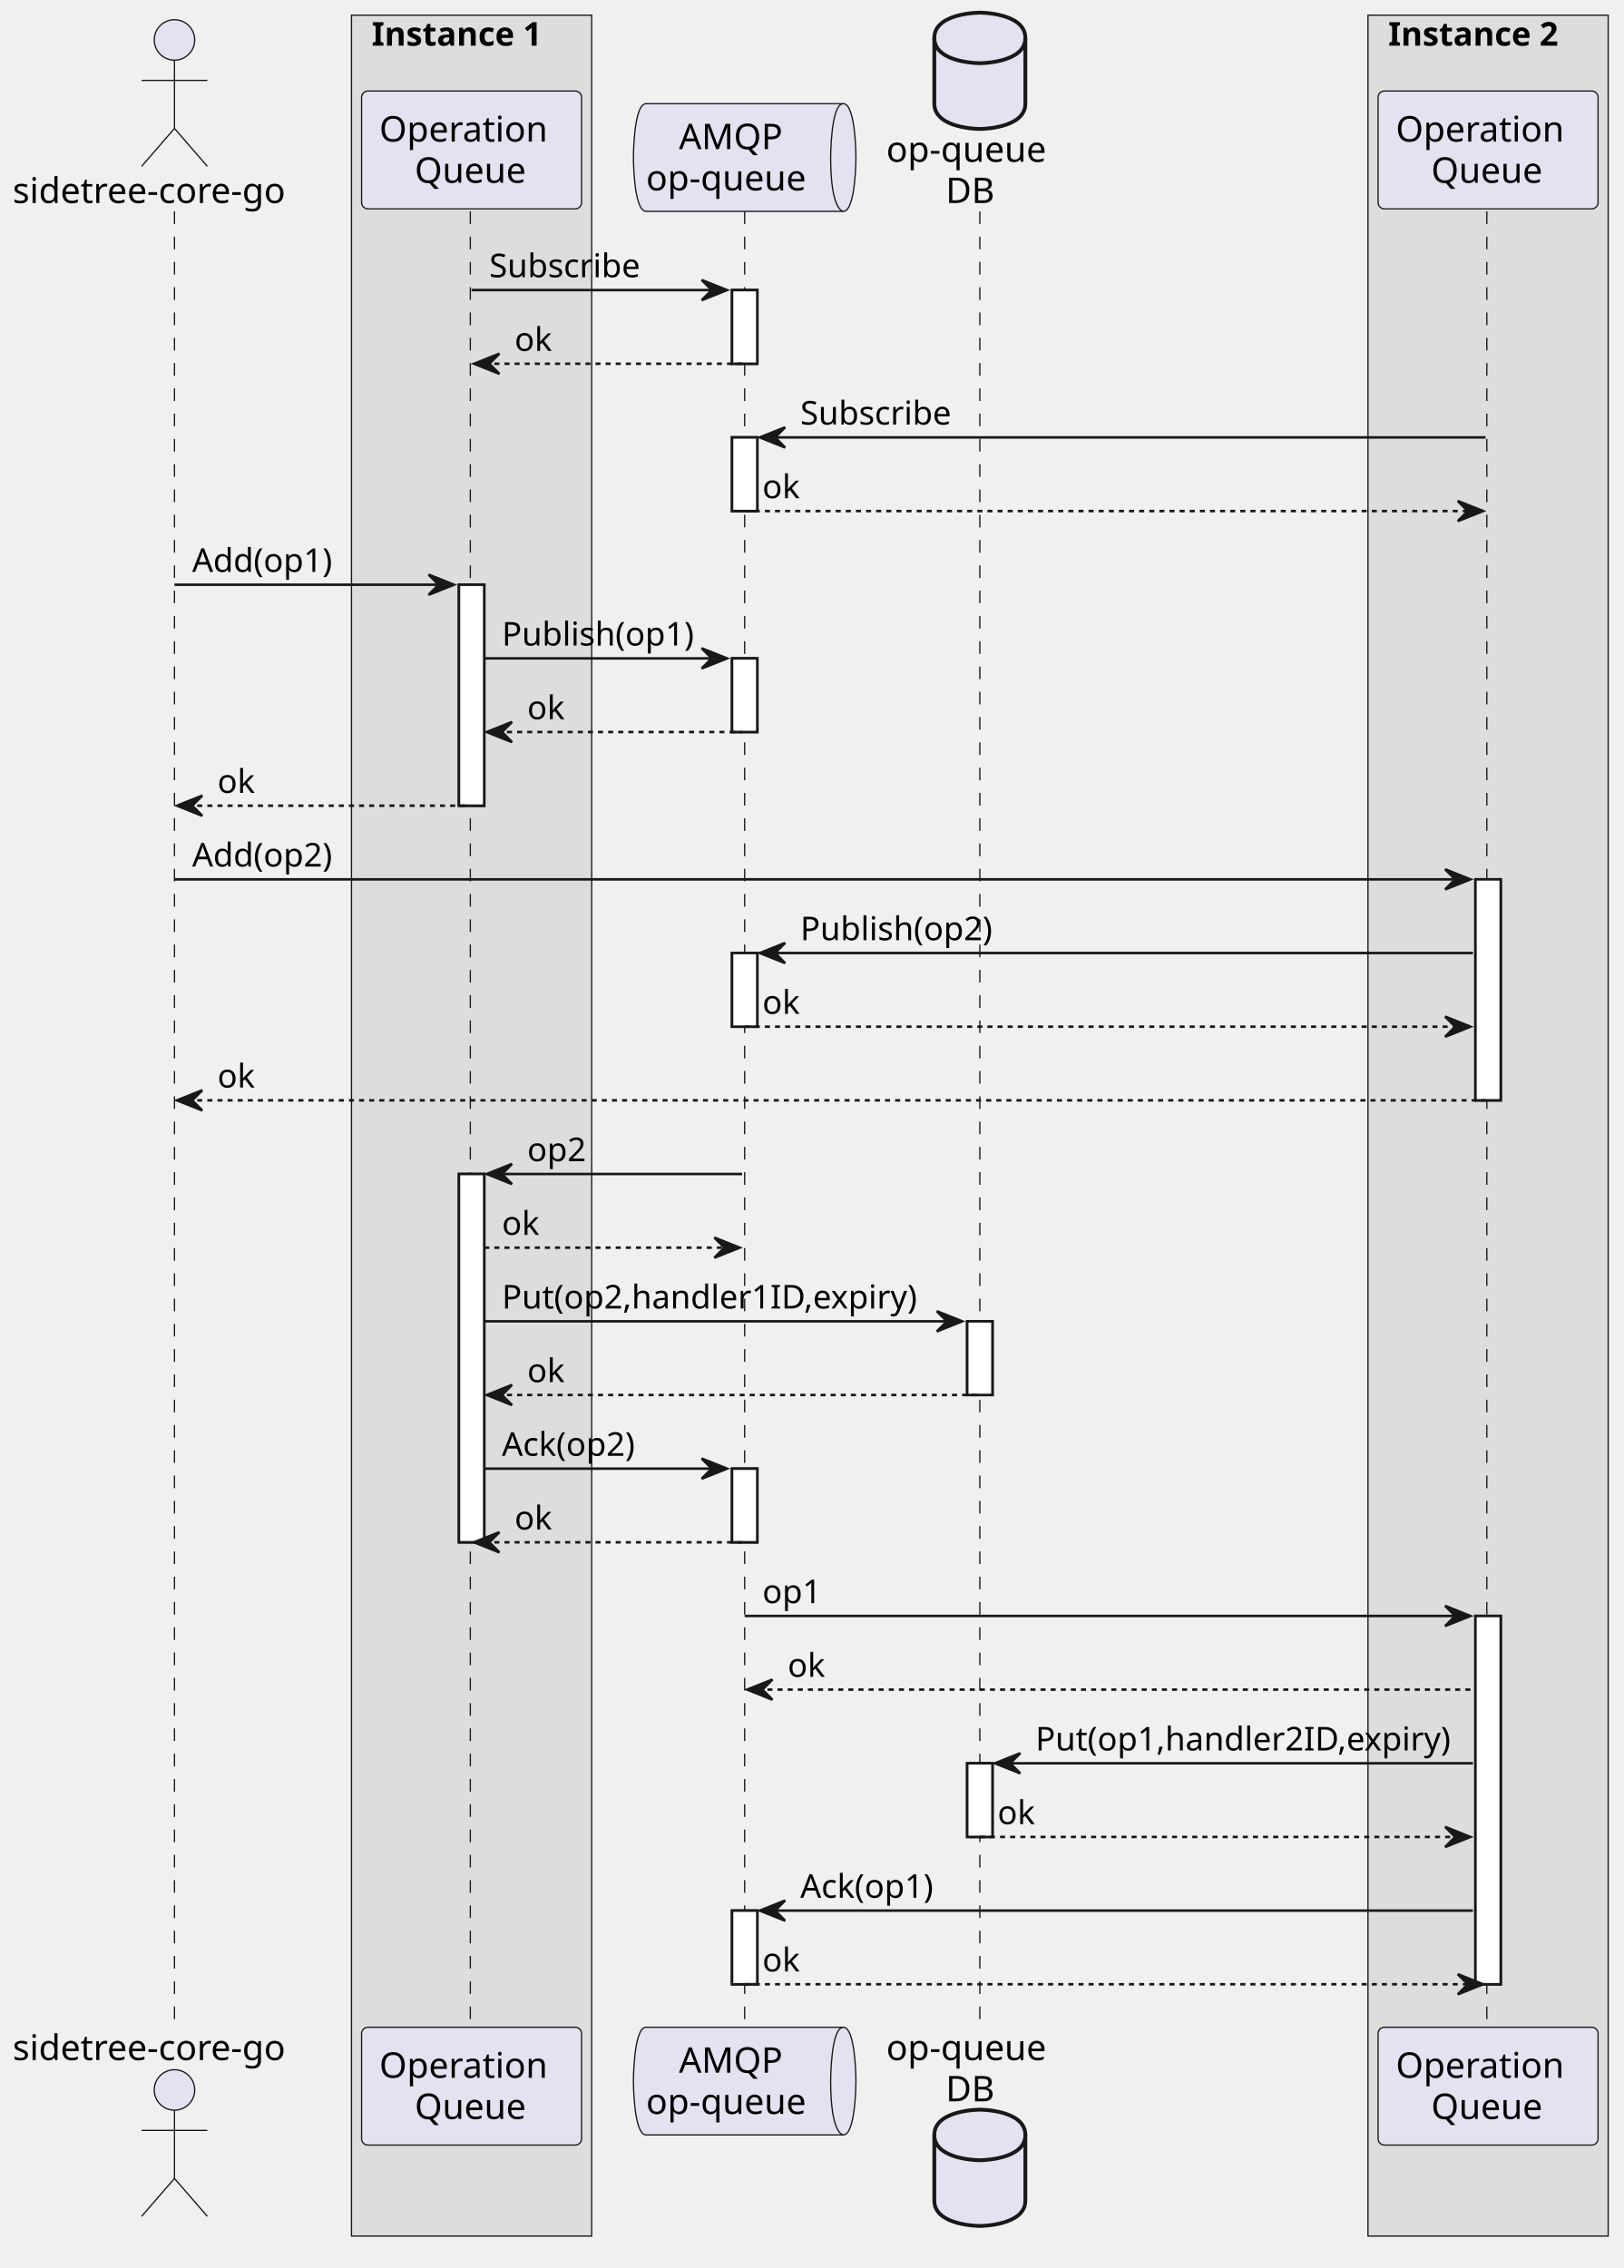
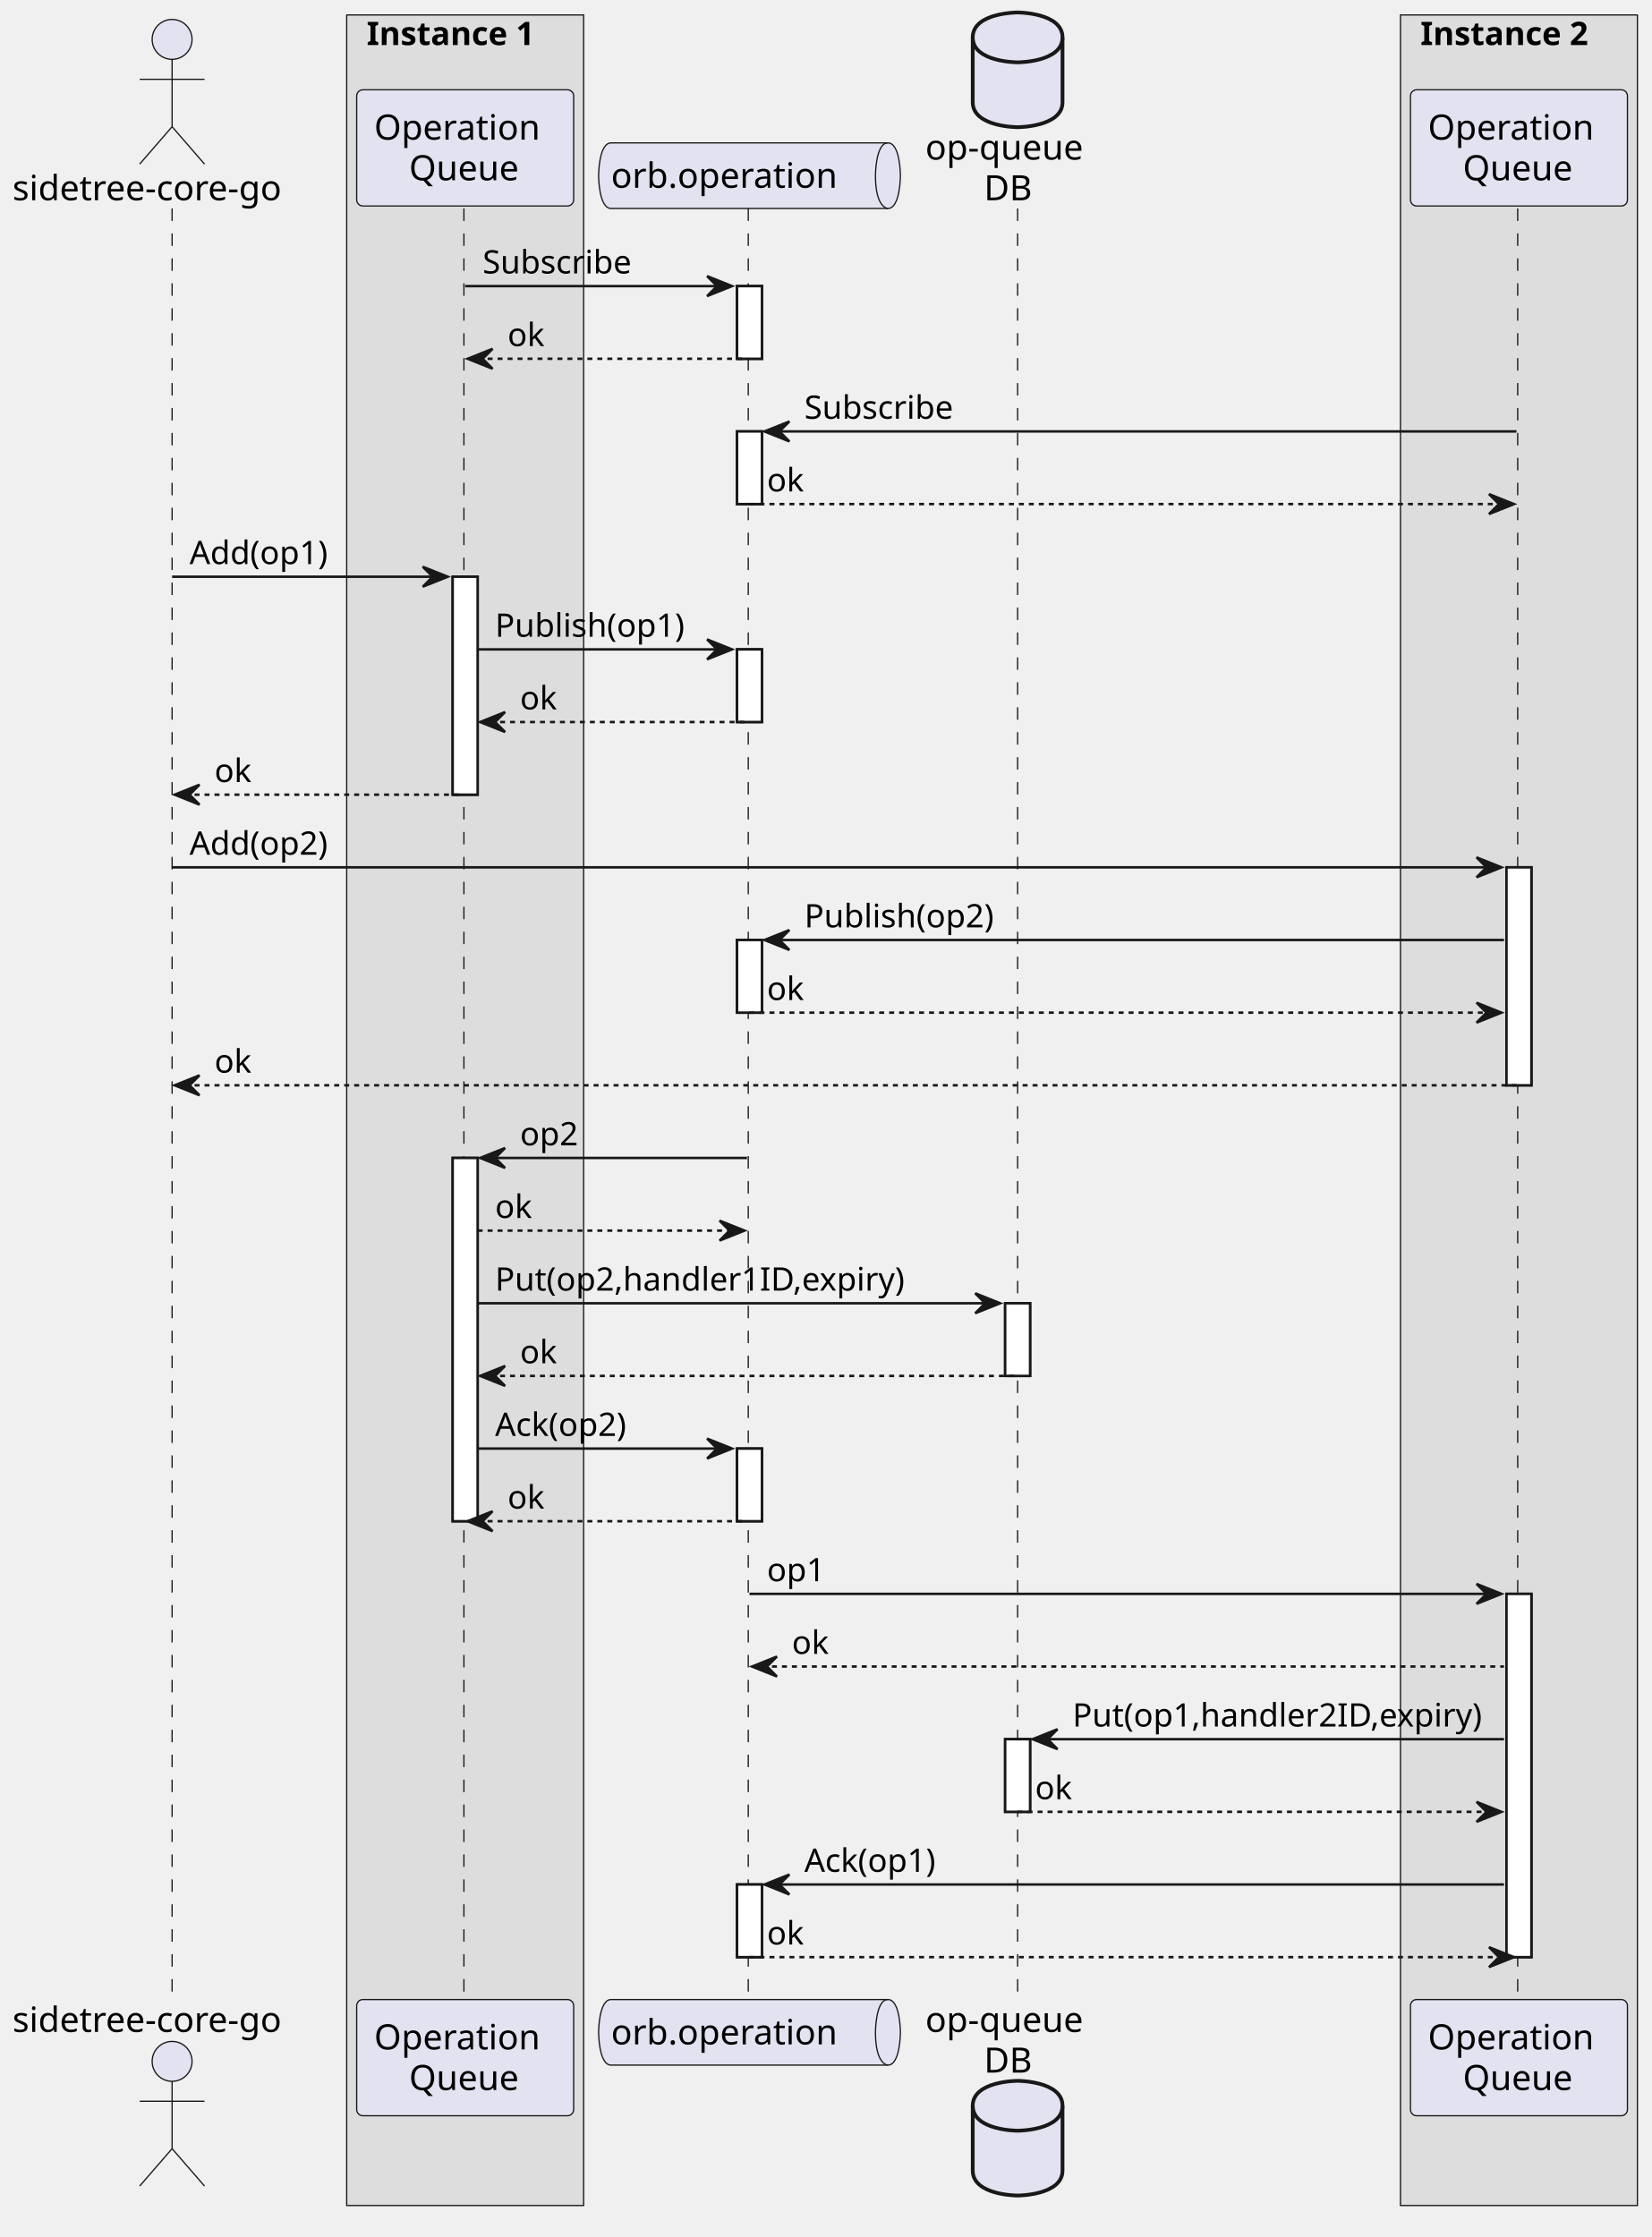
- <svg xmlns="http://www.w3.org/2000/svg" contentStyleType="text/css" height="897px" preserveAspectRatio="none" style="width:642px;height:897px;" version="1.1" viewBox="0 0 642 897" width="642px" zoomAndPan="magnify">
-   <defs>
-     <style type="text/css">*.f_dddddd_222222 {fill:#dddddd;}*.s_181818_e7e7e7 {stroke:#181818;}*.f_000000_ffffff {fill:#000000;}*.f_ffffff_000000 {fill:#ffffff;}*.f_181818_e7e7e7 {fill:#181818;}@media (prefers-color-scheme:dark) {*.f_dddddd_222222 {fill:#222222;}*.s_181818_e7e7e7 {stroke:#e7e7e7;}*.f_000000_ffffff {fill:#ffffff;}*.f_ffffff_000000 {fill:#000000;}*.f_181818_e7e7e7 {fill:#e7e7e7;}}</style>
-   </defs>
+ <svg xmlns="http://www.w3.org/2000/svg" contentStyleType="text/css" height="897px" preserveAspectRatio="none" style="width:662px;height:897px;background:#FFFFFF;" version="1.1" viewBox="0 0 662 897" width="662px" zoomAndPan="magnify">
+   <defs />
  <g>
-     <rect class="f_dddddd_222222 s_181818_e7e7e7" height="878.375" style="stroke-width:0.5;" width="95" x="139" y="6" />
-     <text class="f_000000_ffffff" font-family="sans-serif" font-size="13" font-weight="bold" lengthAdjust="spacing" textLength="79" x="147" y="18.067">Instance 1</text>
-     <rect class="f_dddddd_222222 s_181818_e7e7e7" height="878.375" style="stroke-width:0.5;" width="95" x="541" y="6" />
-     <text class="f_000000_ffffff" font-family="sans-serif" font-size="13" font-weight="bold" lengthAdjust="spacing" textLength="79" x="549" y="18.067">Instance 2</text>
-     <rect class="f_ffffff_000000 s_181818_e7e7e7" height="87.398" style="stroke-width:1.0;" width="10" x="181.5" y="231.258" />
-     <rect class="f_ffffff_000000 s_181818_e7e7e7" height="145.664" style="stroke-width:1.0;" width="10" x="181.5" y="464.32" />
-     <rect class="f_ffffff_000000 s_181818_e7e7e7" height="29.133" style="stroke-width:1.0;" width="10" x="289.5" y="114.727" />
-     <rect class="f_ffffff_000000 s_181818_e7e7e7" height="29.133" style="stroke-width:1.0;" width="10" x="289.5" y="172.992" />
-     <rect class="f_ffffff_000000 s_181818_e7e7e7" height="29.133" style="stroke-width:1.0;" width="10" x="289.5" y="260.391" />
-     <rect class="f_ffffff_000000 s_181818_e7e7e7" height="29.133" style="stroke-width:1.0;" width="10" x="289.5" y="376.922" />
-     <rect class="f_ffffff_000000 s_181818_e7e7e7" height="29.133" style="stroke-width:1.0;" width="10" x="289.5" y="580.852" />
-     <rect class="f_ffffff_000000 s_181818_e7e7e7" height="29.133" style="stroke-width:1.0;" width="10" x="289.5" y="755.648" />
-     <rect class="f_ffffff_000000 s_181818_e7e7e7" height="29.133" style="stroke-width:1.0;" width="10" x="382.5" y="522.586" />
-     <rect class="f_ffffff_000000 s_181818_e7e7e7" height="29.133" style="stroke-width:1.0;" width="10" x="382.5" y="697.383" />
-     <rect class="f_ffffff_000000 s_181818_e7e7e7" height="87.398" style="stroke-width:1.0;" width="10" x="583.5" y="347.789" />
-     <rect class="f_ffffff_000000 s_181818_e7e7e7" height="145.664" style="stroke-width:1.0;" width="10" x="583.5" y="639.117" />
-     <line class="s_181818_e7e7e7" style="stroke-width:0.5;stroke-dasharray:5.0,5.0;" x1="69" x2="69" y1="83.594" y2="802.781" />
-     <line class="s_181818_e7e7e7" style="stroke-width:0.5;stroke-dasharray:5.0,5.0;" x1="186" x2="186" y1="83.594" y2="802.781" />
-     <line class="s_181818_e7e7e7" style="stroke-width:0.5;stroke-dasharray:5.0,5.0;" x1="294.5" x2="294.5" y1="83.594" y2="802.781" />
-     <line class="s_181818_e7e7e7" style="stroke-width:0.5;stroke-dasharray:5.0,5.0;" x1="387.5" x2="387.5" y1="83.594" y2="802.781" />
-     <line class="s_181818_e7e7e7" style="stroke-width:0.5;stroke-dasharray:5.0,5.0;" x1="588" x2="588" y1="83.594" y2="802.781" />
-     <text class="f_000000_ffffff" font-family="sans-serif" font-size="14" lengthAdjust="spacing" textLength="122" x="5" y="80.292">sidetree-core-go</text>
-     <ellipse class="s_181818_e7e7e7" cx="69" cy="15.797" fill="#E2E2F0" rx="8" ry="8" style="stroke-width:0.5;" />
-     <path class="s_181818_e7e7e7" d="M69,23.797 L69,50.797 M56,31.797 L82,31.797 M69,50.797 L56,65.797 M69,50.797 L82,65.797 " fill="none" style="stroke-width:0.5;" />
-     <text class="f_000000_ffffff" font-family="sans-serif" font-size="14" lengthAdjust="spacing" textLength="122" x="5" y="814.776">sidetree-core-go</text>
-     <ellipse class="s_181818_e7e7e7" cx="69" cy="826.578" fill="#E2E2F0" rx="8" ry="8" style="stroke-width:0.5;" />
-     <path class="s_181818_e7e7e7" d="M69,834.578 L69,861.578 M56,842.578 L82,842.578 M69,861.578 L56,876.578 M69,861.578 L82,876.578 " fill="none" style="stroke-width:0.5;" />
-     <rect class="s_181818_e7e7e7" fill="#E2E2F0" height="46.594" rx="2.5" ry="2.5" style="stroke-width:0.5;" width="87" x="143" y="36" />
-     <text class="f_000000_ffffff" font-family="sans-serif" font-size="14" lengthAdjust="spacing" textLength="73" x="150" y="55.995">Operation</text>
-     <text class="f_000000_ffffff" font-family="sans-serif" font-size="14" lengthAdjust="spacing" textLength="45" x="164" y="72.292">Queue</text>
-     <rect class="s_181818_e7e7e7" fill="#E2E2F0" height="46.594" rx="2.5" ry="2.5" style="stroke-width:0.5;" width="87" x="143" y="801.781" />
-     <text class="f_000000_ffffff" font-family="sans-serif" font-size="14" lengthAdjust="spacing" textLength="73" x="150" y="821.776">Operation</text>
-     <text class="f_000000_ffffff" font-family="sans-serif" font-size="14" lengthAdjust="spacing" textLength="45" x="164" y="838.073">Queue</text>
-     <path class="s_181818_e7e7e7" d="M255.5,41 L333.5,41 C338.5,41 338.5,62.297 338.5,62.297 C338.5,62.297 338.5,83.594 333.5,83.594 L255.5,83.594 C250.5,83.594 250.5,62.297 250.5,62.297 C250.5,62.297 250.5,41 255.5,41 " fill="#E2E2F0" style="stroke-width:0.5;" />
-     <path class="s_181818_e7e7e7" d="M333.5,41 C328.5,41 328.5,62.297 328.5,62.297 C328.5,83.594 333.5,83.594 333.5,83.594 " fill="none" style="stroke-width:0.5;" />
-     <text class="f_000000_ffffff" font-family="sans-serif" font-size="14" lengthAdjust="spacing" textLength="42" x="268.5" y="58.995">AMQP</text>
-     <text class="f_000000_ffffff" font-family="sans-serif" font-size="14" lengthAdjust="spacing" textLength="68" x="255.5" y="75.292">op-queue</text>
-     <path class="s_181818_e7e7e7" d="M255.5,801.781 L333.5,801.781 C338.5,801.781 338.5,823.078 338.5,823.078 C338.5,823.078 338.5,844.375 333.5,844.375 L255.5,844.375 C250.5,844.375 250.5,823.078 250.5,823.078 C250.5,823.078 250.5,801.781 255.5,801.781 " fill="#E2E2F0" style="stroke-width:0.5;" />
-     <path class="s_181818_e7e7e7" d="M333.5,801.781 C328.5,801.781 328.5,823.078 328.5,823.078 C328.5,844.375 333.5,844.375 333.5,844.375 " fill="none" style="stroke-width:0.5;" />
-     <text class="f_000000_ffffff" font-family="sans-serif" font-size="14" lengthAdjust="spacing" textLength="42" x="268.5" y="819.776">AMQP</text>
-     <text class="f_000000_ffffff" font-family="sans-serif" font-size="14" lengthAdjust="spacing" textLength="68" x="255.5" y="836.073">op-queue</text>
-     <text class="f_000000_ffffff" font-family="sans-serif" font-size="14" lengthAdjust="spacing" textLength="68" x="350.5" y="63.995">op-queue</text>
-     <text class="f_000000_ffffff" font-family="sans-serif" font-size="14" lengthAdjust="spacing" textLength="21" x="374" y="80.292">DB</text>
-     <path class="s_181818_e7e7e7" d="M369.5,15 C369.5,5 387.5,5 387.5,5 C387.5,5 405.5,5 405.5,15 L405.5,41 C405.5,51 387.5,51 387.5,51 C387.5,51 369.5,51 369.5,41 L369.5,15 " fill="#E2E2F0" style="stroke-width:1.5;" />
-     <path class="s_181818_e7e7e7" d="M369.5,15 C369.5,25 387.5,25 387.5,25 C387.5,25 405.5,25 405.5,15 " fill="none" style="stroke-width:1.5;" />
-     <text class="f_000000_ffffff" font-family="sans-serif" font-size="14" lengthAdjust="spacing" textLength="68" x="350.5" y="814.776">op-queue</text>
-     <text class="f_000000_ffffff" font-family="sans-serif" font-size="14" lengthAdjust="spacing" textLength="21" x="374" y="831.073">DB</text>
-     <path class="s_181818_e7e7e7" d="M369.5,844.375 C369.5,834.375 387.5,834.375 387.5,834.375 C387.5,834.375 405.5,834.375 405.5,844.375 L405.5,870.375 C405.5,880.375 387.5,880.375 387.5,880.375 C387.5,880.375 369.5,880.375 369.5,870.375 L369.5,844.375 " fill="#E2E2F0" style="stroke-width:1.5;" />
-     <path class="s_181818_e7e7e7" d="M369.5,844.375 C369.5,854.375 387.5,854.375 387.5,854.375 C387.5,854.375 405.5,854.375 405.5,844.375 " fill="none" style="stroke-width:1.5;" />
-     <rect class="s_181818_e7e7e7" fill="#E2E2F0" height="46.594" rx="2.5" ry="2.5" style="stroke-width:0.5;" width="87" x="545" y="36" />
-     <text class="f_000000_ffffff" font-family="sans-serif" font-size="14" lengthAdjust="spacing" textLength="73" x="552" y="55.995">Operation</text>
-     <text class="f_000000_ffffff" font-family="sans-serif" font-size="14" lengthAdjust="spacing" textLength="45" x="566" y="72.292">Queue</text>
-     <rect class="s_181818_e7e7e7" fill="#E2E2F0" height="46.594" rx="2.5" ry="2.5" style="stroke-width:0.5;" width="87" x="545" y="801.781" />
-     <text class="f_000000_ffffff" font-family="sans-serif" font-size="14" lengthAdjust="spacing" textLength="73" x="552" y="821.776">Operation</text>
-     <text class="f_000000_ffffff" font-family="sans-serif" font-size="14" lengthAdjust="spacing" textLength="45" x="566" y="838.073">Queue</text>
-     <rect class="f_ffffff_000000 s_181818_e7e7e7" height="87.398" style="stroke-width:1.0;" width="10" x="181.5" y="231.258" />
-     <rect class="f_ffffff_000000 s_181818_e7e7e7" height="145.664" style="stroke-width:1.0;" width="10" x="181.5" y="464.32" />
-     <rect class="f_ffffff_000000 s_181818_e7e7e7" height="29.133" style="stroke-width:1.0;" width="10" x="289.5" y="114.727" />
-     <rect class="f_ffffff_000000 s_181818_e7e7e7" height="29.133" style="stroke-width:1.0;" width="10" x="289.5" y="172.992" />
-     <rect class="f_ffffff_000000 s_181818_e7e7e7" height="29.133" style="stroke-width:1.0;" width="10" x="289.5" y="260.391" />
-     <rect class="f_ffffff_000000 s_181818_e7e7e7" height="29.133" style="stroke-width:1.0;" width="10" x="289.5" y="376.922" />
-     <rect class="f_ffffff_000000 s_181818_e7e7e7" height="29.133" style="stroke-width:1.0;" width="10" x="289.5" y="580.852" />
-     <rect class="f_ffffff_000000 s_181818_e7e7e7" height="29.133" style="stroke-width:1.0;" width="10" x="289.5" y="755.648" />
-     <rect class="f_ffffff_000000 s_181818_e7e7e7" height="29.133" style="stroke-width:1.0;" width="10" x="382.5" y="522.586" />
-     <rect class="f_ffffff_000000 s_181818_e7e7e7" height="29.133" style="stroke-width:1.0;" width="10" x="382.5" y="697.383" />
-     <rect class="f_ffffff_000000 s_181818_e7e7e7" height="87.398" style="stroke-width:1.0;" width="10" x="583.5" y="347.789" />
-     <rect class="f_ffffff_000000 s_181818_e7e7e7" height="145.664" style="stroke-width:1.0;" width="10" x="583.5" y="639.117" />
-     <polygon class="f_181818_e7e7e7 s_181818_e7e7e7" points="277.5,110.727,287.5,114.727,277.5,118.727,281.5,114.727" style="stroke-width:1.0;" />
-     <line class="s_181818_e7e7e7" style="stroke-width:1.0;" x1="186.5" x2="283.5" y1="114.727" y2="114.727" />
-     <text class="f_000000_ffffff" font-family="sans-serif" font-size="13" lengthAdjust="spacing" textLength="62" x="193.5" y="109.661">Subscribe</text>
-     <polygon class="f_181818_e7e7e7 s_181818_e7e7e7" points="197.5,139.859,187.5,143.859,197.5,147.859,193.5,143.859" style="stroke-width:1.0;" />
-     <line class="s_181818_e7e7e7" style="stroke-width:1.0;stroke-dasharray:2.0,2.0;" x1="191.5" x2="293.5" y1="143.859" y2="143.859" />
-     <text class="f_000000_ffffff" font-family="sans-serif" font-size="13" lengthAdjust="spacing" textLength="15" x="203.5" y="138.793">ok</text>
-     <polygon class="f_181818_e7e7e7 s_181818_e7e7e7" points="310.5,168.992,300.5,172.992,310.5,176.992,306.5,172.992" style="stroke-width:1.0;" />
-     <line class="s_181818_e7e7e7" style="stroke-width:1.0;" x1="304.5" x2="587.5" y1="172.992" y2="172.992" />
-     <text class="f_000000_ffffff" font-family="sans-serif" font-size="13" lengthAdjust="spacing" textLength="62" x="316.5" y="167.926">Subscribe</text>
-     <polygon class="f_181818_e7e7e7 s_181818_e7e7e7" points="576.5,198.125,586.5,202.125,576.5,206.125,580.5,202.125" style="stroke-width:1.0;" />
-     <line class="s_181818_e7e7e7" style="stroke-width:1.0;stroke-dasharray:2.0,2.0;" x1="294.5" x2="582.5" y1="202.125" y2="202.125" />
-     <text class="f_000000_ffffff" font-family="sans-serif" font-size="13" lengthAdjust="spacing" textLength="15" x="301.5" y="197.059">ok</text>
-     <polygon class="f_181818_e7e7e7 s_181818_e7e7e7" points="169.5,227.258,179.5,231.258,169.5,235.258,173.5,231.258" style="stroke-width:1.0;" />
-     <line class="s_181818_e7e7e7" style="stroke-width:1.0;" x1="69" x2="175.5" y1="231.258" y2="231.258" />
-     <text class="f_000000_ffffff" font-family="sans-serif" font-size="13" lengthAdjust="spacing" textLength="59" x="76" y="226.192">Add(op1)</text>
-     <polygon class="f_181818_e7e7e7 s_181818_e7e7e7" points="277.5,256.391,287.5,260.391,277.5,264.391,281.5,260.391" style="stroke-width:1.0;" />
-     <line class="s_181818_e7e7e7" style="stroke-width:1.0;" x1="191.5" x2="283.5" y1="260.391" y2="260.391" />
-     <text class="f_000000_ffffff" font-family="sans-serif" font-size="13" lengthAdjust="spacing" textLength="79" x="198.5" y="255.325">Publish(op1)</text>
-     <polygon class="f_181818_e7e7e7 s_181818_e7e7e7" points="202.5,285.523,192.5,289.523,202.5,293.523,198.5,289.523" style="stroke-width:1.0;" />
-     <line class="s_181818_e7e7e7" style="stroke-width:1.0;stroke-dasharray:2.0,2.0;" x1="196.5" x2="293.5" y1="289.523" y2="289.523" />
-     <text class="f_000000_ffffff" font-family="sans-serif" font-size="13" lengthAdjust="spacing" textLength="15" x="208.5" y="284.457">ok</text>
-     <polygon class="f_181818_e7e7e7 s_181818_e7e7e7" points="80,314.656,70,318.656,80,322.656,76,318.656" style="stroke-width:1.0;" />
-     <line class="s_181818_e7e7e7" style="stroke-width:1.0;stroke-dasharray:2.0,2.0;" x1="74" x2="185.5" y1="318.656" y2="318.656" />
-     <text class="f_000000_ffffff" font-family="sans-serif" font-size="13" lengthAdjust="spacing" textLength="15" x="86" y="313.59">ok</text>
-     <polygon class="f_181818_e7e7e7 s_181818_e7e7e7" points="571.5,343.789,581.5,347.789,571.5,351.789,575.5,347.789" style="stroke-width:1.0;" />
-     <line class="s_181818_e7e7e7" style="stroke-width:1.0;" x1="69" x2="577.5" y1="347.789" y2="347.789" />
-     <text class="f_000000_ffffff" font-family="sans-serif" font-size="13" lengthAdjust="spacing" textLength="59" x="76" y="342.723">Add(op2)</text>
-     <polygon class="f_181818_e7e7e7 s_181818_e7e7e7" points="310.5,372.922,300.5,376.922,310.5,380.922,306.5,376.922" style="stroke-width:1.0;" />
-     <line class="s_181818_e7e7e7" style="stroke-width:1.0;" x1="304.5" x2="582.5" y1="376.922" y2="376.922" />
-     <text class="f_000000_ffffff" font-family="sans-serif" font-size="13" lengthAdjust="spacing" textLength="79" x="316.5" y="371.856">Publish(op2)</text>
-     <polygon class="f_181818_e7e7e7 s_181818_e7e7e7" points="571.5,402.055,581.5,406.055,571.5,410.055,575.5,406.055" style="stroke-width:1.0;" />
-     <line class="s_181818_e7e7e7" style="stroke-width:1.0;stroke-dasharray:2.0,2.0;" x1="294.5" x2="577.5" y1="406.055" y2="406.055" />
-     <text class="f_000000_ffffff" font-family="sans-serif" font-size="13" lengthAdjust="spacing" textLength="15" x="301.5" y="400.989">ok</text>
-     <polygon class="f_181818_e7e7e7 s_181818_e7e7e7" points="80,431.188,70,435.188,80,439.188,76,435.188" style="stroke-width:1.0;" />
-     <line class="s_181818_e7e7e7" style="stroke-width:1.0;stroke-dasharray:2.0,2.0;" x1="74" x2="587.5" y1="435.188" y2="435.188" />
-     <text class="f_000000_ffffff" font-family="sans-serif" font-size="13" lengthAdjust="spacing" textLength="15" x="86" y="430.122">ok</text>
-     <polygon class="f_181818_e7e7e7 s_181818_e7e7e7" points="202.5,460.32,192.5,464.32,202.5,468.32,198.5,464.32" style="stroke-width:1.0;" />
-     <line class="s_181818_e7e7e7" style="stroke-width:1.0;" x1="196.5" x2="293.5" y1="464.32" y2="464.32" />
-     <text class="f_000000_ffffff" font-family="sans-serif" font-size="13" lengthAdjust="spacing" textLength="24" x="208.5" y="459.254">op2</text>
-     <polygon class="f_181818_e7e7e7 s_181818_e7e7e7" points="282.5,489.453,292.5,493.453,282.5,497.453,286.5,493.453" style="stroke-width:1.0;" />
-     <line class="s_181818_e7e7e7" style="stroke-width:1.0;stroke-dasharray:2.0,2.0;" x1="191.5" x2="288.5" y1="493.453" y2="493.453" />
-     <text class="f_000000_ffffff" font-family="sans-serif" font-size="13" lengthAdjust="spacing" textLength="15" x="198.5" y="488.387">ok</text>
-     <polygon class="f_181818_e7e7e7 s_181818_e7e7e7" points="370.5,518.586,380.5,522.586,370.5,526.586,374.5,522.586" style="stroke-width:1.0;" />
-     <line class="s_181818_e7e7e7" style="stroke-width:1.0;" x1="191.5" x2="376.5" y1="522.586" y2="522.586" />
-     <text class="f_000000_ffffff" font-family="sans-serif" font-size="13" lengthAdjust="spacing" textLength="172" x="198.5" y="517.52">Put(op2,handler1ID,expiry)</text>
-     <polygon class="f_181818_e7e7e7 s_181818_e7e7e7" points="202.5,547.719,192.5,551.719,202.5,555.719,198.5,551.719" style="stroke-width:1.0;" />
-     <line class="s_181818_e7e7e7" style="stroke-width:1.0;stroke-dasharray:2.0,2.0;" x1="196.5" x2="386.5" y1="551.719" y2="551.719" />
-     <text class="f_000000_ffffff" font-family="sans-serif" font-size="13" lengthAdjust="spacing" textLength="15" x="208.5" y="546.653">ok</text>
-     <polygon class="f_181818_e7e7e7 s_181818_e7e7e7" points="277.5,576.852,287.5,580.852,277.5,584.852,281.5,580.852" style="stroke-width:1.0;" />
-     <line class="s_181818_e7e7e7" style="stroke-width:1.0;" x1="191.5" x2="283.5" y1="580.852" y2="580.852" />
-     <text class="f_000000_ffffff" font-family="sans-serif" font-size="13" lengthAdjust="spacing" textLength="57" x="198.5" y="575.786">Ack(op2)</text>
-     <polygon class="f_181818_e7e7e7 s_181818_e7e7e7" points="197.5,605.984,187.5,609.984,197.5,613.984,193.5,609.984" style="stroke-width:1.0;" />
-     <line class="s_181818_e7e7e7" style="stroke-width:1.0;stroke-dasharray:2.0,2.0;" x1="191.5" x2="293.5" y1="609.984" y2="609.984" />
-     <text class="f_000000_ffffff" font-family="sans-serif" font-size="13" lengthAdjust="spacing" textLength="15" x="203.5" y="604.918">ok</text>
-     <polygon class="f_181818_e7e7e7 s_181818_e7e7e7" points="571.5,635.117,581.5,639.117,571.5,643.117,575.5,639.117" style="stroke-width:1.0;" />
-     <line class="s_181818_e7e7e7" style="stroke-width:1.0;" x1="294.5" x2="577.5" y1="639.117" y2="639.117" />
-     <text class="f_000000_ffffff" font-family="sans-serif" font-size="13" lengthAdjust="spacing" textLength="24" x="301.5" y="634.051">op1</text>
-     <polygon class="f_181818_e7e7e7 s_181818_e7e7e7" points="305.5,664.25,295.5,668.25,305.5,672.25,301.5,668.25" style="stroke-width:1.0;" />
-     <line class="s_181818_e7e7e7" style="stroke-width:1.0;stroke-dasharray:2.0,2.0;" x1="299.5" x2="582.5" y1="668.25" y2="668.25" />
-     <text class="f_000000_ffffff" font-family="sans-serif" font-size="13" lengthAdjust="spacing" textLength="15" x="311.5" y="663.184">ok</text>
-     <polygon class="f_181818_e7e7e7 s_181818_e7e7e7" points="403.5,693.383,393.5,697.383,403.5,701.383,399.5,697.383" style="stroke-width:1.0;" />
-     <line class="s_181818_e7e7e7" style="stroke-width:1.0;" x1="397.5" x2="582.5" y1="697.383" y2="697.383" />
-     <text class="f_000000_ffffff" font-family="sans-serif" font-size="13" lengthAdjust="spacing" textLength="172" x="409.5" y="692.317">Put(op1,handler2ID,expiry)</text>
-     <polygon class="f_181818_e7e7e7 s_181818_e7e7e7" points="571.5,722.516,581.5,726.516,571.5,730.516,575.5,726.516" style="stroke-width:1.0;" />
-     <line class="s_181818_e7e7e7" style="stroke-width:1.0;stroke-dasharray:2.0,2.0;" x1="387.5" x2="577.5" y1="726.516" y2="726.516" />
-     <text class="f_000000_ffffff" font-family="sans-serif" font-size="13" lengthAdjust="spacing" textLength="15" x="394.5" y="721.45">ok</text>
-     <polygon class="f_181818_e7e7e7 s_181818_e7e7e7" points="310.5,751.648,300.5,755.648,310.5,759.648,306.5,755.648" style="stroke-width:1.0;" />
-     <line class="s_181818_e7e7e7" style="stroke-width:1.0;" x1="304.5" x2="582.5" y1="755.648" y2="755.648" />
-     <text class="f_000000_ffffff" font-family="sans-serif" font-size="13" lengthAdjust="spacing" textLength="57" x="316.5" y="750.582">Ack(op1)</text>
-     <polygon class="f_181818_e7e7e7 s_181818_e7e7e7" points="576.5,780.781,586.5,784.781,576.5,788.781,580.5,784.781" style="stroke-width:1.0;" />
-     <line class="s_181818_e7e7e7" style="stroke-width:1.0;stroke-dasharray:2.0,2.0;" x1="294.5" x2="582.5" y1="784.781" y2="784.781" />
-     <text class="f_000000_ffffff" font-family="sans-serif" font-size="13" lengthAdjust="spacing" textLength="15" x="301.5" y="779.715">ok</text>
+     <rect fill="#DDDDDD" height="878.375" style="stroke:#181818;stroke-width:0.5;" width="95" x="139" y="6" />
+     <text fill="#000000" font-family="sans-serif" font-size="13" font-weight="bold" lengthAdjust="spacing" textLength="79" x="147" y="18.067">Instance 1</text>
+     <rect fill="#DDDDDD" height="878.375" style="stroke:#181818;stroke-width:0.5;" width="95" x="561.5" y="6" />
+     <text fill="#000000" font-family="sans-serif" font-size="13" font-weight="bold" lengthAdjust="spacing" textLength="79" x="569.5" y="18.067">Instance 2</text>
+     <rect fill="#FFFFFF" height="87.398" style="stroke:#181818;stroke-width:1.0;" width="10" x="181.5" y="231.258" />
+     <rect fill="#FFFFFF" height="145.664" style="stroke:#181818;stroke-width:1.0;" width="10" x="181.5" y="464.32" />
+     <rect fill="#FFFFFF" height="29.133" style="stroke:#181818;stroke-width:1.0;" width="10" x="295.5" y="114.727" />
+     <rect fill="#FFFFFF" height="29.133" style="stroke:#181818;stroke-width:1.0;" width="10" x="295.5" y="172.992" />
+     <rect fill="#FFFFFF" height="29.133" style="stroke:#181818;stroke-width:1.0;" width="10" x="295.5" y="260.391" />
+     <rect fill="#FFFFFF" height="29.133" style="stroke:#181818;stroke-width:1.0;" width="10" x="295.5" y="376.922" />
+     <rect fill="#FFFFFF" height="29.133" style="stroke:#181818;stroke-width:1.0;" width="10" x="295.5" y="580.852" />
+     <rect fill="#FFFFFF" height="29.133" style="stroke:#181818;stroke-width:1.0;" width="10" x="295.5" y="755.648" />
+     <rect fill="#FFFFFF" height="29.133" style="stroke:#181818;stroke-width:1.0;" width="10" x="403" y="522.586" />
+     <rect fill="#FFFFFF" height="29.133" style="stroke:#181818;stroke-width:1.0;" width="10" x="403" y="697.383" />
+     <rect fill="#FFFFFF" height="87.398" style="stroke:#181818;stroke-width:1.0;" width="10" x="604" y="347.789" />
+     <rect fill="#FFFFFF" height="145.664" style="stroke:#181818;stroke-width:1.0;" width="10" x="604" y="639.117" />
+     <line style="stroke:#181818;stroke-width:0.5;stroke-dasharray:5.0,5.0;" x1="69" x2="69" y1="83.594" y2="802.781" />
+     <line style="stroke:#181818;stroke-width:0.5;stroke-dasharray:5.0,5.0;" x1="186" x2="186" y1="83.594" y2="802.781" />
+     <line style="stroke:#181818;stroke-width:0.5;stroke-dasharray:5.0,5.0;" x1="300" x2="300" y1="83.594" y2="802.781" />
+     <line style="stroke:#181818;stroke-width:0.5;stroke-dasharray:5.0,5.0;" x1="408" x2="408" y1="83.594" y2="802.781" />
+     <line style="stroke:#181818;stroke-width:0.5;stroke-dasharray:5.0,5.0;" x1="608.5" x2="608.5" y1="83.594" y2="802.781" />
+     <text fill="#000000" font-family="sans-serif" font-size="14" lengthAdjust="spacing" textLength="122" x="5" y="80.292">sidetree-core-go</text>
+     <ellipse cx="69" cy="15.797" fill="#E2E2F0" rx="8" ry="8" style="stroke:#181818;stroke-width:0.5;" />
+     <path d="M69,23.797 L69,50.797 M56,31.797 L82,31.797 M69,50.797 L56,65.797 M69,50.797 L82,65.797 " fill="none" style="stroke:#181818;stroke-width:0.5;" />
+     <text fill="#000000" font-family="sans-serif" font-size="14" lengthAdjust="spacing" textLength="122" x="5" y="814.776">sidetree-core-go</text>
+     <ellipse cx="69" cy="826.578" fill="#E2E2F0" rx="8" ry="8" style="stroke:#181818;stroke-width:0.5;" />
+     <path d="M69,834.578 L69,861.578 M56,842.578 L82,842.578 M69,861.578 L56,876.578 M69,861.578 L82,876.578 " fill="none" style="stroke:#181818;stroke-width:0.5;" />
+     <rect fill="#E2E2F0" height="46.594" rx="2.5" ry="2.5" style="stroke:#181818;stroke-width:0.5;" width="87" x="143" y="36" />
+     <text fill="#000000" font-family="sans-serif" font-size="14" lengthAdjust="spacing" textLength="73" x="150" y="55.995">Operation</text>
+     <text fill="#000000" font-family="sans-serif" font-size="14" lengthAdjust="spacing" textLength="45" x="164" y="72.292">Queue</text>
+     <rect fill="#E2E2F0" height="46.594" rx="2.5" ry="2.5" style="stroke:#181818;stroke-width:0.5;" width="87" x="143" y="801.781" />
+     <text fill="#000000" font-family="sans-serif" font-size="14" lengthAdjust="spacing" textLength="73" x="150" y="821.776">Operation</text>
+     <text fill="#000000" font-family="sans-serif" font-size="14" lengthAdjust="spacing" textLength="45" x="164" y="838.073">Queue</text>
+     <path d="M245,57.297 L356,57.297 C361,57.297 361,70.445 361,70.445 C361,70.445 361,83.594 356,83.594 L245,83.594 C240,83.594 240,70.445 240,70.445 C240,70.445 240,57.297 245,57.297 " fill="#E2E2F0" style="stroke:#181818;stroke-width:0.5;" />
+     <path d="M356,57.297 C351,57.297 351,70.445 351,70.445 C351,83.594 356,83.594 356,83.594 " fill="none" style="stroke:#181818;stroke-width:0.5;" />
+     <text fill="#000000" font-family="sans-serif" font-size="14" lengthAdjust="spacing" textLength="101" x="245" y="75.292">orb.operation</text>
+     <path d="M245,801.781 L356,801.781 C361,801.781 361,814.93 361,814.93 C361,814.93 361,828.078 356,828.078 L245,828.078 C240,828.078 240,814.93 240,814.93 C240,814.93 240,801.781 245,801.781 " fill="#E2E2F0" style="stroke:#181818;stroke-width:0.5;" />
+     <path d="M356,801.781 C351,801.781 351,814.93 351,814.93 C351,828.078 356,828.078 356,828.078 " fill="none" style="stroke:#181818;stroke-width:0.5;" />
+     <text fill="#000000" font-family="sans-serif" font-size="14" lengthAdjust="spacing" textLength="101" x="245" y="819.776">orb.operation</text>
+     <text fill="#000000" font-family="sans-serif" font-size="14" lengthAdjust="spacing" textLength="68" x="371" y="63.995">op-queue</text>
+     <text fill="#000000" font-family="sans-serif" font-size="14" lengthAdjust="spacing" textLength="21" x="394.5" y="80.292">DB</text>
+     <path d="M390,15 C390,5 408,5 408,5 C408,5 426,5 426,15 L426,41 C426,51 408,51 408,51 C408,51 390,51 390,41 L390,15 " fill="#E2E2F0" style="stroke:#181818;stroke-width:1.5;" />
+     <path d="M390,15 C390,25 408,25 408,25 C408,25 426,25 426,15 " fill="none" style="stroke:#181818;stroke-width:1.5;" />
+     <text fill="#000000" font-family="sans-serif" font-size="14" lengthAdjust="spacing" textLength="68" x="371" y="814.776">op-queue</text>
+     <text fill="#000000" font-family="sans-serif" font-size="14" lengthAdjust="spacing" textLength="21" x="394.5" y="831.073">DB</text>
+     <path d="M390,844.375 C390,834.375 408,834.375 408,834.375 C408,834.375 426,834.375 426,844.375 L426,870.375 C426,880.375 408,880.375 408,880.375 C408,880.375 390,880.375 390,870.375 L390,844.375 " fill="#E2E2F0" style="stroke:#181818;stroke-width:1.5;" />
+     <path d="M390,844.375 C390,854.375 408,854.375 408,854.375 C408,854.375 426,854.375 426,844.375 " fill="none" style="stroke:#181818;stroke-width:1.5;" />
+     <rect fill="#E2E2F0" height="46.594" rx="2.5" ry="2.5" style="stroke:#181818;stroke-width:0.5;" width="87" x="565.5" y="36" />
+     <text fill="#000000" font-family="sans-serif" font-size="14" lengthAdjust="spacing" textLength="73" x="572.5" y="55.995">Operation</text>
+     <text fill="#000000" font-family="sans-serif" font-size="14" lengthAdjust="spacing" textLength="45" x="586.5" y="72.292">Queue</text>
+     <rect fill="#E2E2F0" height="46.594" rx="2.5" ry="2.5" style="stroke:#181818;stroke-width:0.5;" width="87" x="565.5" y="801.781" />
+     <text fill="#000000" font-family="sans-serif" font-size="14" lengthAdjust="spacing" textLength="73" x="572.5" y="821.776">Operation</text>
+     <text fill="#000000" font-family="sans-serif" font-size="14" lengthAdjust="spacing" textLength="45" x="586.5" y="838.073">Queue</text>
+     <rect fill="#FFFFFF" height="87.398" style="stroke:#181818;stroke-width:1.0;" width="10" x="181.5" y="231.258" />
+     <rect fill="#FFFFFF" height="145.664" style="stroke:#181818;stroke-width:1.0;" width="10" x="181.5" y="464.32" />
+     <rect fill="#FFFFFF" height="29.133" style="stroke:#181818;stroke-width:1.0;" width="10" x="295.5" y="114.727" />
+     <rect fill="#FFFFFF" height="29.133" style="stroke:#181818;stroke-width:1.0;" width="10" x="295.5" y="172.992" />
+     <rect fill="#FFFFFF" height="29.133" style="stroke:#181818;stroke-width:1.0;" width="10" x="295.5" y="260.391" />
+     <rect fill="#FFFFFF" height="29.133" style="stroke:#181818;stroke-width:1.0;" width="10" x="295.5" y="376.922" />
+     <rect fill="#FFFFFF" height="29.133" style="stroke:#181818;stroke-width:1.0;" width="10" x="295.5" y="580.852" />
+     <rect fill="#FFFFFF" height="29.133" style="stroke:#181818;stroke-width:1.0;" width="10" x="295.5" y="755.648" />
+     <rect fill="#FFFFFF" height="29.133" style="stroke:#181818;stroke-width:1.0;" width="10" x="403" y="522.586" />
+     <rect fill="#FFFFFF" height="29.133" style="stroke:#181818;stroke-width:1.0;" width="10" x="403" y="697.383" />
+     <rect fill="#FFFFFF" height="87.398" style="stroke:#181818;stroke-width:1.0;" width="10" x="604" y="347.789" />
+     <rect fill="#FFFFFF" height="145.664" style="stroke:#181818;stroke-width:1.0;" width="10" x="604" y="639.117" />
+     <polygon fill="#181818" points="283.5,110.727,293.5,114.727,283.5,118.727,287.5,114.727" style="stroke:#181818;stroke-width:1.0;" />
+     <line style="stroke:#181818;stroke-width:1.0;" x1="186.5" x2="289.5" y1="114.727" y2="114.727" />
+     <text fill="#000000" font-family="sans-serif" font-size="13" lengthAdjust="spacing" textLength="62" x="193.5" y="109.661">Subscribe</text>
+     <polygon fill="#181818" points="197.5,139.859,187.5,143.859,197.5,147.859,193.5,143.859" style="stroke:#181818;stroke-width:1.0;" />
+     <line style="stroke:#181818;stroke-width:1.0;stroke-dasharray:2.0,2.0;" x1="191.5" x2="299.5" y1="143.859" y2="143.859" />
+     <text fill="#000000" font-family="sans-serif" font-size="13" lengthAdjust="spacing" textLength="15" x="203.5" y="138.793">ok</text>
+     <polygon fill="#181818" points="316.5,168.992,306.5,172.992,316.5,176.992,312.5,172.992" style="stroke:#181818;stroke-width:1.0;" />
+     <line style="stroke:#181818;stroke-width:1.0;" x1="310.5" x2="608" y1="172.992" y2="172.992" />
+     <text fill="#000000" font-family="sans-serif" font-size="13" lengthAdjust="spacing" textLength="62" x="322.5" y="167.926">Subscribe</text>
+     <polygon fill="#181818" points="597,198.125,607,202.125,597,206.125,601,202.125" style="stroke:#181818;stroke-width:1.0;" />
+     <line style="stroke:#181818;stroke-width:1.0;stroke-dasharray:2.0,2.0;" x1="300.5" x2="603" y1="202.125" y2="202.125" />
+     <text fill="#000000" font-family="sans-serif" font-size="13" lengthAdjust="spacing" textLength="15" x="307.5" y="197.059">ok</text>
+     <polygon fill="#181818" points="169.5,227.258,179.5,231.258,169.5,235.258,173.5,231.258" style="stroke:#181818;stroke-width:1.0;" />
+     <line style="stroke:#181818;stroke-width:1.0;" x1="69" x2="175.5" y1="231.258" y2="231.258" />
+     <text fill="#000000" font-family="sans-serif" font-size="13" lengthAdjust="spacing" textLength="59" x="76" y="226.192">Add(op1)</text>
+     <polygon fill="#181818" points="283.5,256.391,293.5,260.391,283.5,264.391,287.5,260.391" style="stroke:#181818;stroke-width:1.0;" />
+     <line style="stroke:#181818;stroke-width:1.0;" x1="191.5" x2="289.5" y1="260.391" y2="260.391" />
+     <text fill="#000000" font-family="sans-serif" font-size="13" lengthAdjust="spacing" textLength="79" x="198.5" y="255.325">Publish(op1)</text>
+     <polygon fill="#181818" points="202.5,285.523,192.5,289.523,202.5,293.523,198.5,289.523" style="stroke:#181818;stroke-width:1.0;" />
+     <line style="stroke:#181818;stroke-width:1.0;stroke-dasharray:2.0,2.0;" x1="196.5" x2="299.5" y1="289.523" y2="289.523" />
+     <text fill="#000000" font-family="sans-serif" font-size="13" lengthAdjust="spacing" textLength="15" x="208.5" y="284.457">ok</text>
+     <polygon fill="#181818" points="80,314.656,70,318.656,80,322.656,76,318.656" style="stroke:#181818;stroke-width:1.0;" />
+     <line style="stroke:#181818;stroke-width:1.0;stroke-dasharray:2.0,2.0;" x1="74" x2="185.5" y1="318.656" y2="318.656" />
+     <text fill="#000000" font-family="sans-serif" font-size="13" lengthAdjust="spacing" textLength="15" x="86" y="313.59">ok</text>
+     <polygon fill="#181818" points="592,343.789,602,347.789,592,351.789,596,347.789" style="stroke:#181818;stroke-width:1.0;" />
+     <line style="stroke:#181818;stroke-width:1.0;" x1="69" x2="598" y1="347.789" y2="347.789" />
+     <text fill="#000000" font-family="sans-serif" font-size="13" lengthAdjust="spacing" textLength="59" x="76" y="342.723">Add(op2)</text>
+     <polygon fill="#181818" points="316.5,372.922,306.5,376.922,316.5,380.922,312.5,376.922" style="stroke:#181818;stroke-width:1.0;" />
+     <line style="stroke:#181818;stroke-width:1.0;" x1="310.5" x2="603" y1="376.922" y2="376.922" />
+     <text fill="#000000" font-family="sans-serif" font-size="13" lengthAdjust="spacing" textLength="79" x="322.5" y="371.856">Publish(op2)</text>
+     <polygon fill="#181818" points="592,402.055,602,406.055,592,410.055,596,406.055" style="stroke:#181818;stroke-width:1.0;" />
+     <line style="stroke:#181818;stroke-width:1.0;stroke-dasharray:2.0,2.0;" x1="300.5" x2="598" y1="406.055" y2="406.055" />
+     <text fill="#000000" font-family="sans-serif" font-size="13" lengthAdjust="spacing" textLength="15" x="307.5" y="400.989">ok</text>
+     <polygon fill="#181818" points="80,431.188,70,435.188,80,439.188,76,435.188" style="stroke:#181818;stroke-width:1.0;" />
+     <line style="stroke:#181818;stroke-width:1.0;stroke-dasharray:2.0,2.0;" x1="74" x2="608" y1="435.188" y2="435.188" />
+     <text fill="#000000" font-family="sans-serif" font-size="13" lengthAdjust="spacing" textLength="15" x="86" y="430.122">ok</text>
+     <polygon fill="#181818" points="202.5,460.32,192.5,464.32,202.5,468.32,198.5,464.32" style="stroke:#181818;stroke-width:1.0;" />
+     <line style="stroke:#181818;stroke-width:1.0;" x1="196.5" x2="299.5" y1="464.32" y2="464.32" />
+     <text fill="#000000" font-family="sans-serif" font-size="13" lengthAdjust="spacing" textLength="24" x="208.5" y="459.254">op2</text>
+     <polygon fill="#181818" points="288.5,489.453,298.5,493.453,288.5,497.453,292.5,493.453" style="stroke:#181818;stroke-width:1.0;" />
+     <line style="stroke:#181818;stroke-width:1.0;stroke-dasharray:2.0,2.0;" x1="191.5" x2="294.5" y1="493.453" y2="493.453" />
+     <text fill="#000000" font-family="sans-serif" font-size="13" lengthAdjust="spacing" textLength="15" x="198.5" y="488.387">ok</text>
+     <polygon fill="#181818" points="391,518.586,401,522.586,391,526.586,395,522.586" style="stroke:#181818;stroke-width:1.0;" />
+     <line style="stroke:#181818;stroke-width:1.0;" x1="191.5" x2="397" y1="522.586" y2="522.586" />
+     <text fill="#000000" font-family="sans-serif" font-size="13" lengthAdjust="spacing" textLength="172" x="198.5" y="517.52">Put(op2,handler1ID,expiry)</text>
+     <polygon fill="#181818" points="202.5,547.719,192.5,551.719,202.5,555.719,198.5,551.719" style="stroke:#181818;stroke-width:1.0;" />
+     <line style="stroke:#181818;stroke-width:1.0;stroke-dasharray:2.0,2.0;" x1="196.5" x2="407" y1="551.719" y2="551.719" />
+     <text fill="#000000" font-family="sans-serif" font-size="13" lengthAdjust="spacing" textLength="15" x="208.5" y="546.653">ok</text>
+     <polygon fill="#181818" points="283.5,576.852,293.5,580.852,283.5,584.852,287.5,580.852" style="stroke:#181818;stroke-width:1.0;" />
+     <line style="stroke:#181818;stroke-width:1.0;" x1="191.5" x2="289.5" y1="580.852" y2="580.852" />
+     <text fill="#000000" font-family="sans-serif" font-size="13" lengthAdjust="spacing" textLength="57" x="198.5" y="575.786">Ack(op2)</text>
+     <polygon fill="#181818" points="197.5,605.984,187.5,609.984,197.5,613.984,193.5,609.984" style="stroke:#181818;stroke-width:1.0;" />
+     <line style="stroke:#181818;stroke-width:1.0;stroke-dasharray:2.0,2.0;" x1="191.5" x2="299.5" y1="609.984" y2="609.984" />
+     <text fill="#000000" font-family="sans-serif" font-size="13" lengthAdjust="spacing" textLength="15" x="203.5" y="604.918">ok</text>
+     <polygon fill="#181818" points="592,635.117,602,639.117,592,643.117,596,639.117" style="stroke:#181818;stroke-width:1.0;" />
+     <line style="stroke:#181818;stroke-width:1.0;" x1="300.5" x2="598" y1="639.117" y2="639.117" />
+     <text fill="#000000" font-family="sans-serif" font-size="13" lengthAdjust="spacing" textLength="24" x="307.5" y="634.051">op1</text>
+     <polygon fill="#181818" points="311.5,664.25,301.5,668.25,311.5,672.25,307.5,668.25" style="stroke:#181818;stroke-width:1.0;" />
+     <line style="stroke:#181818;stroke-width:1.0;stroke-dasharray:2.0,2.0;" x1="305.5" x2="603" y1="668.25" y2="668.25" />
+     <text fill="#000000" font-family="sans-serif" font-size="13" lengthAdjust="spacing" textLength="15" x="317.5" y="663.184">ok</text>
+     <polygon fill="#181818" points="424,693.383,414,697.383,424,701.383,420,697.383" style="stroke:#181818;stroke-width:1.0;" />
+     <line style="stroke:#181818;stroke-width:1.0;" x1="418" x2="603" y1="697.383" y2="697.383" />
+     <text fill="#000000" font-family="sans-serif" font-size="13" lengthAdjust="spacing" textLength="172" x="430" y="692.317">Put(op1,handler2ID,expiry)</text>
+     <polygon fill="#181818" points="592,722.516,602,726.516,592,730.516,596,726.516" style="stroke:#181818;stroke-width:1.0;" />
+     <line style="stroke:#181818;stroke-width:1.0;stroke-dasharray:2.0,2.0;" x1="408" x2="598" y1="726.516" y2="726.516" />
+     <text fill="#000000" font-family="sans-serif" font-size="13" lengthAdjust="spacing" textLength="15" x="415" y="721.45">ok</text>
+     <polygon fill="#181818" points="316.5,751.648,306.5,755.648,316.5,759.648,312.5,755.648" style="stroke:#181818;stroke-width:1.0;" />
+     <line style="stroke:#181818;stroke-width:1.0;" x1="310.5" x2="603" y1="755.648" y2="755.648" />
+     <text fill="#000000" font-family="sans-serif" font-size="13" lengthAdjust="spacing" textLength="57" x="322.5" y="750.582">Ack(op1)</text>
+     <polygon fill="#181818" points="597,780.781,607,784.781,597,788.781,601,784.781" style="stroke:#181818;stroke-width:1.0;" />
+     <line style="stroke:#181818;stroke-width:1.0;stroke-dasharray:2.0,2.0;" x1="300.5" x2="603" y1="784.781" y2="784.781" />
+     <text fill="#000000" font-family="sans-serif" font-size="13" lengthAdjust="spacing" textLength="15" x="307.5" y="779.715">ok</text>
  </g>
</svg>
